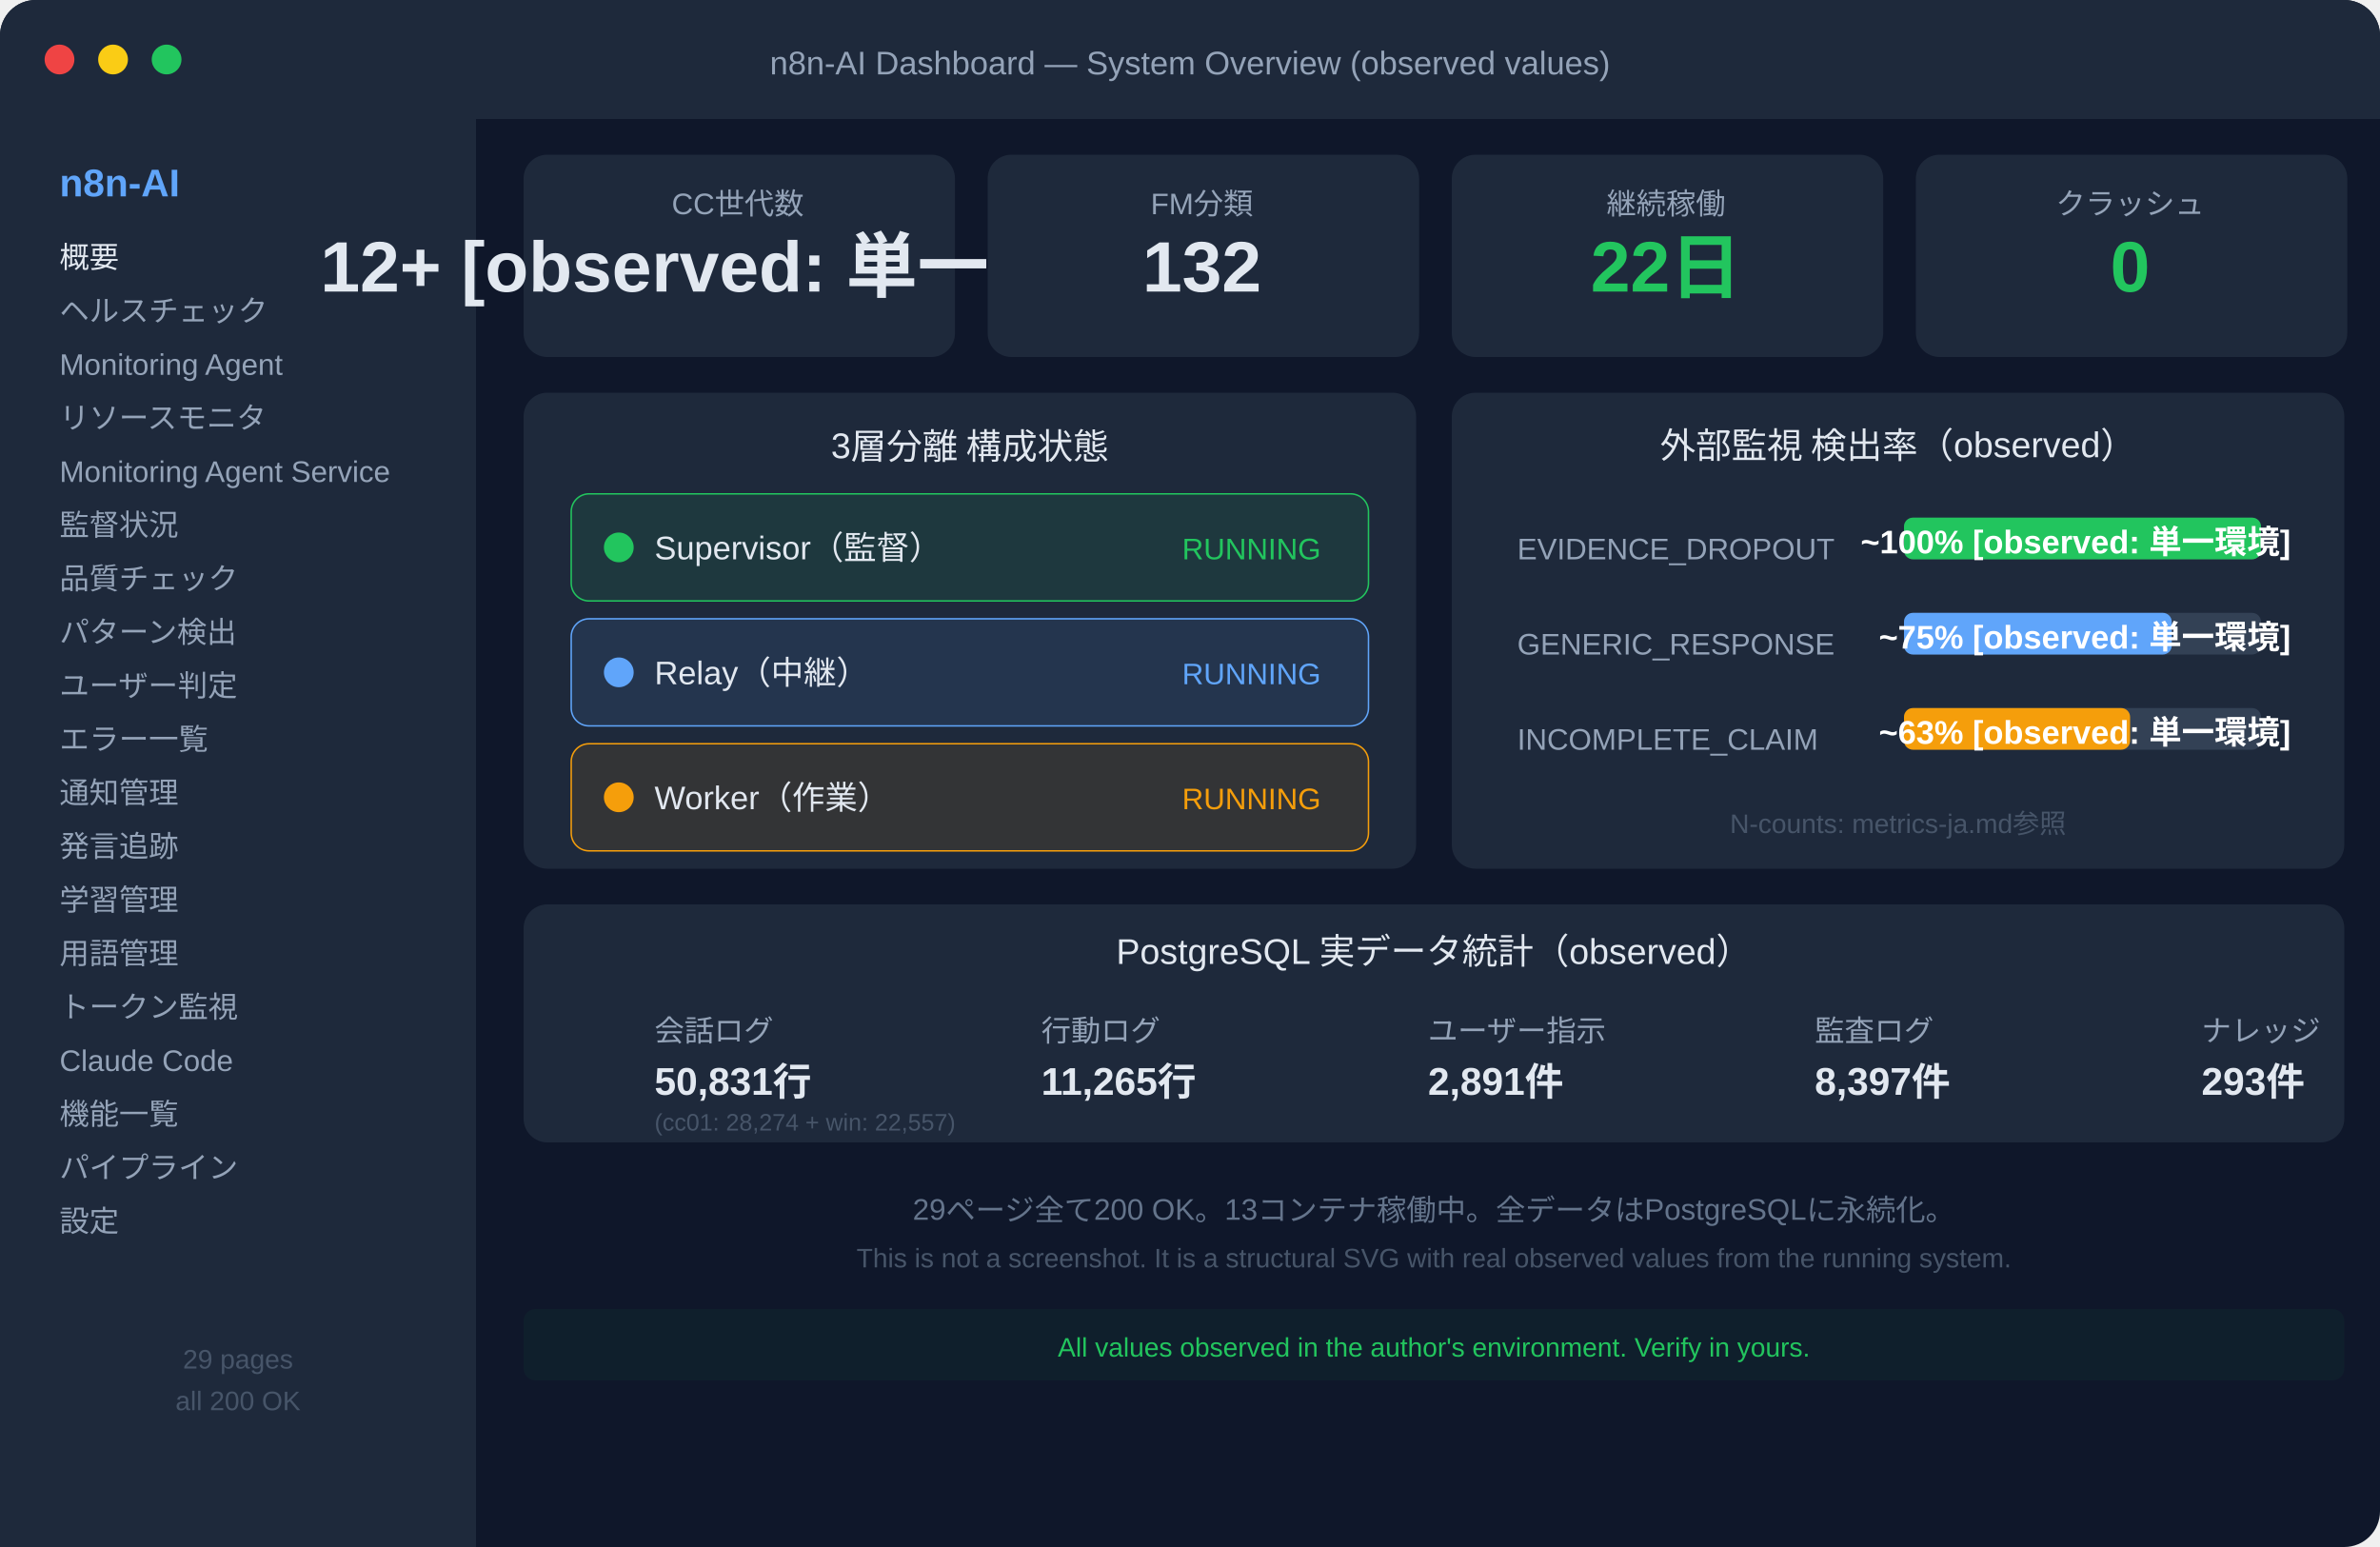
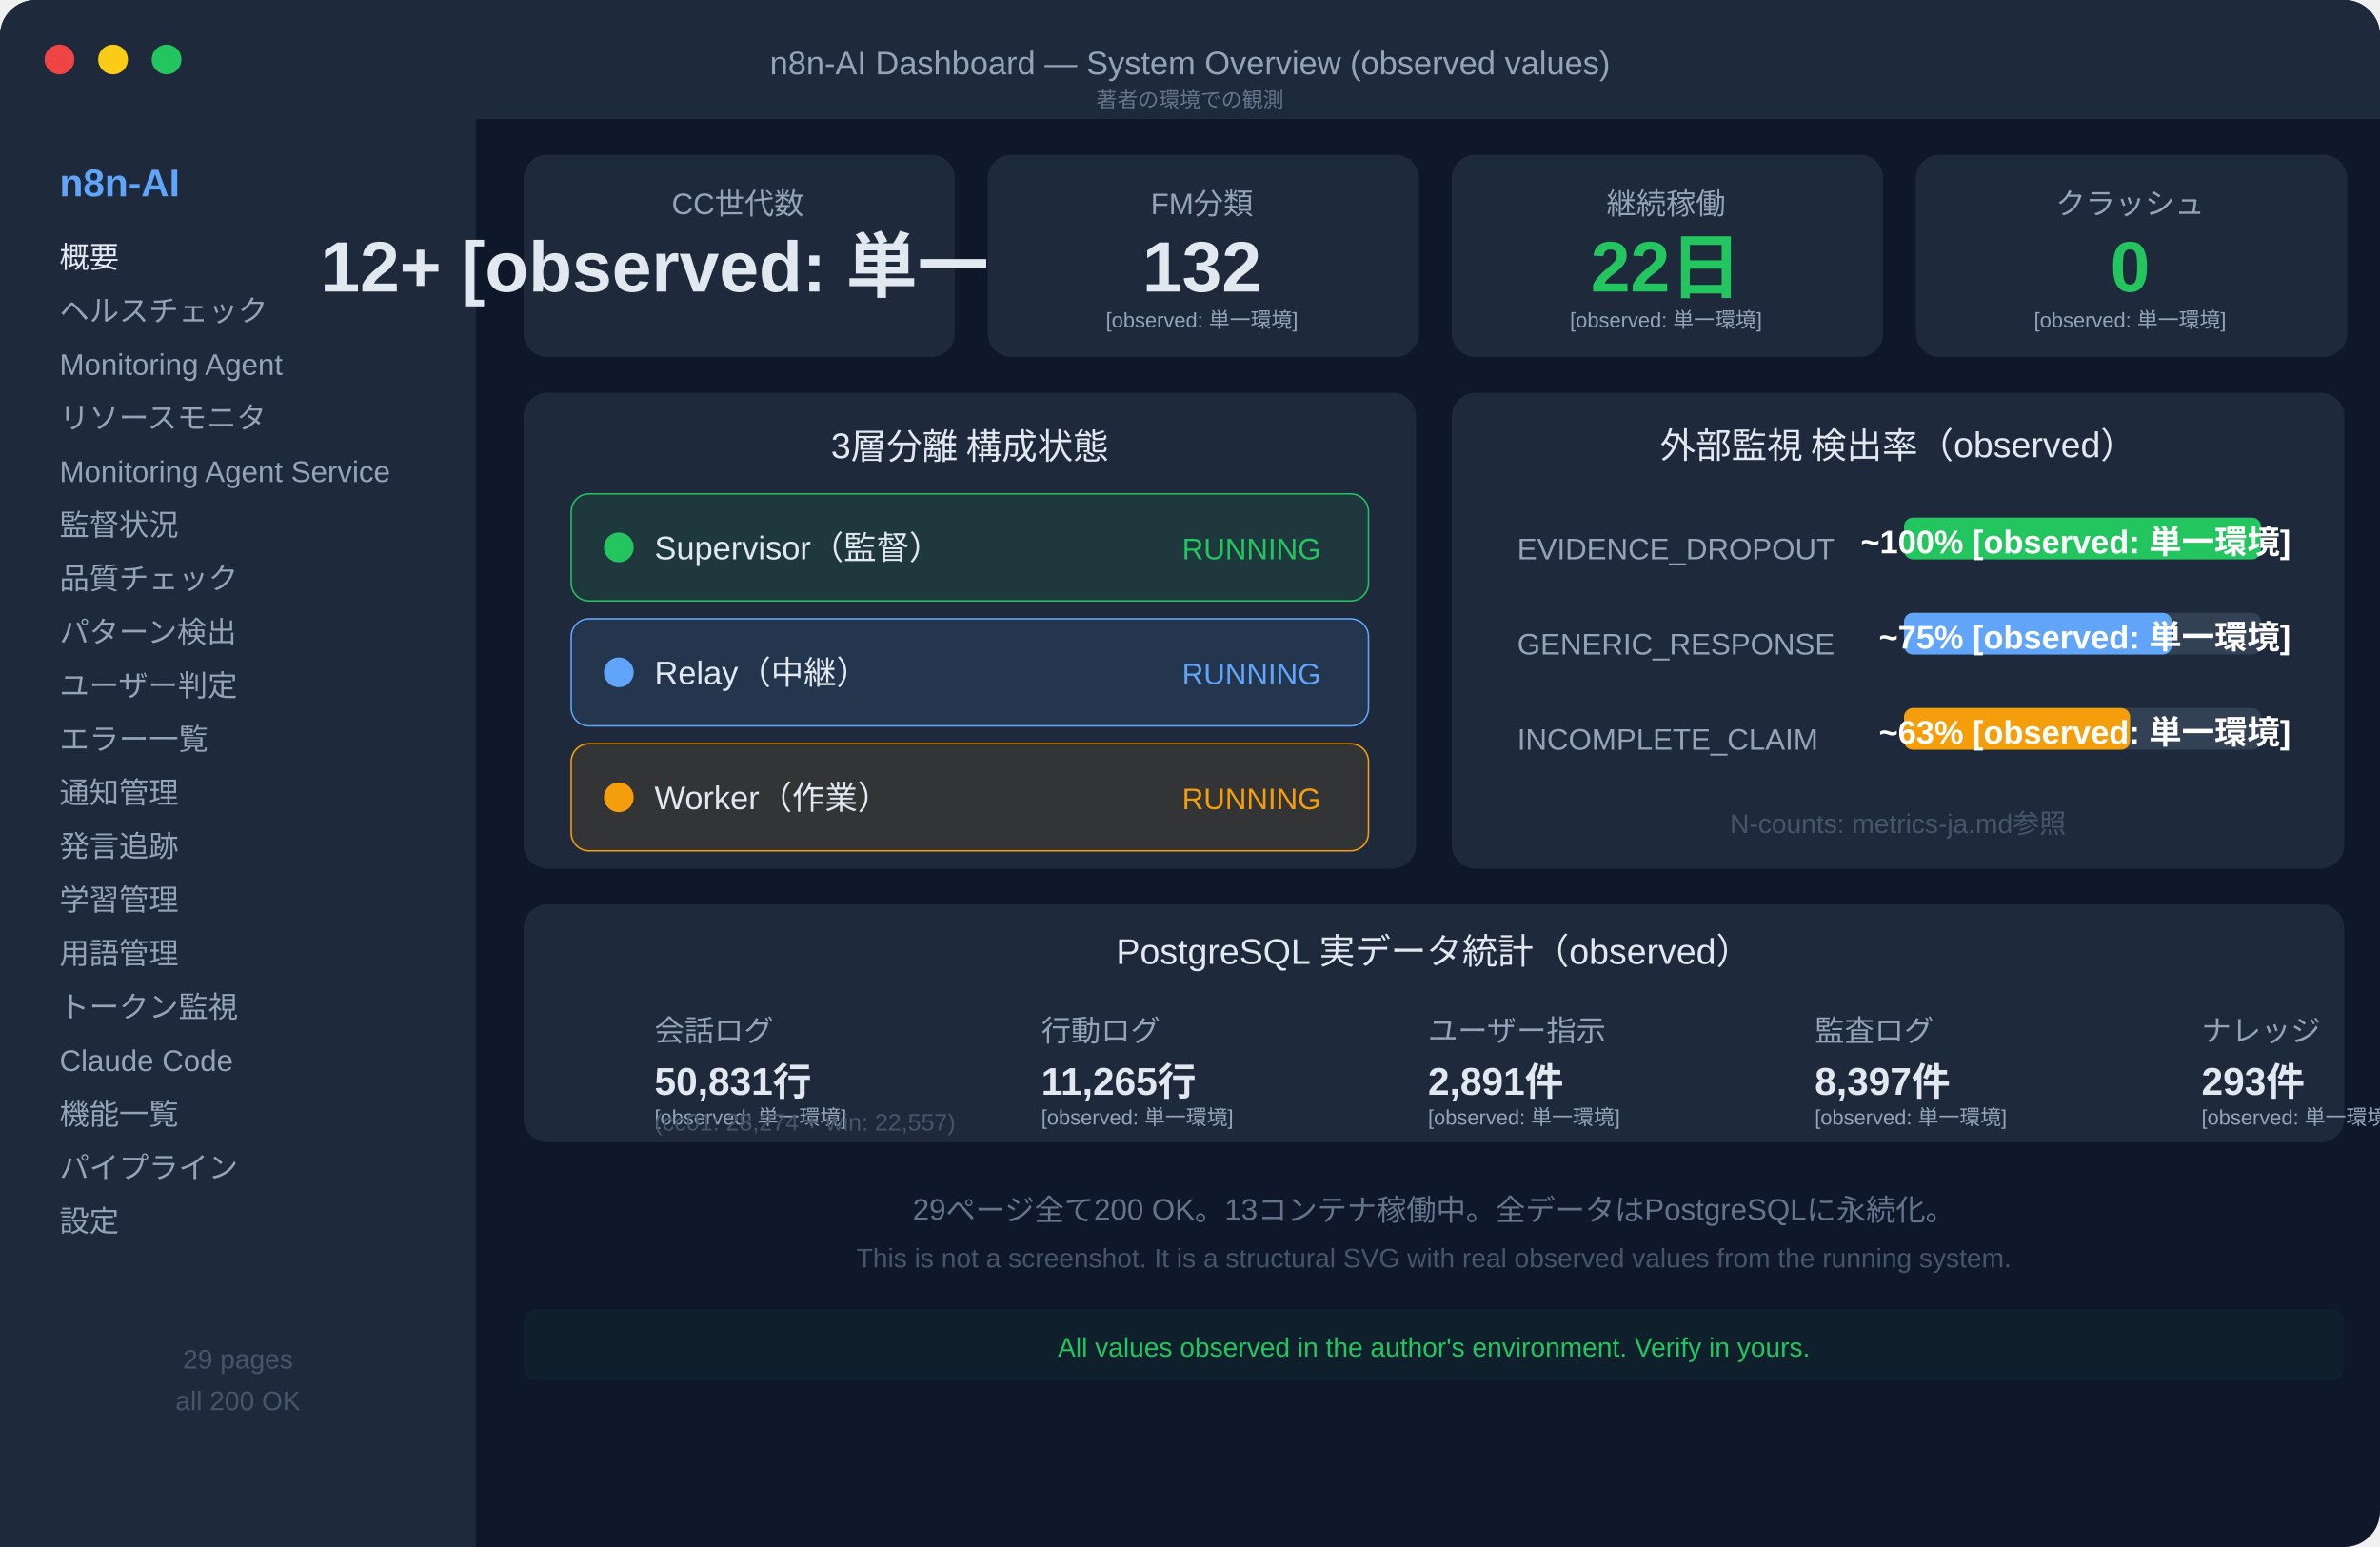
<svg xmlns="http://www.w3.org/2000/svg" viewBox="0 0 800 520" font-family="Segoe UI, Arial, sans-serif">
  <rect width="800" height="520" fill="#0f172a" rx="12" />
  <rect x="0" y="0" width="800" height="40" fill="#1e293b" rx="12" />
  <rect x="0" y="20" width="800" height="20" fill="#1e293b" />
  <circle cx="20" cy="20" r="5" fill="#ef4444" />
  <circle cx="38" cy="20" r="5" fill="#facc15" />
  <circle cx="56" cy="20" r="5" fill="#22c55e" />
  <text x="400" y="25" text-anchor="middle" fill="#94a3b8" font-size="11">n8n-AI Dashboard — System Overview (observed values)</text>
+   <text x="400" y="36" text-anchor="middle" fill="#64748b" font-size="7">著者の環境での観測</text>
  <rect x="0" y="40" width="160" height="480" fill="#1e293b" />
  <text x="20" y="66" fill="#60a5fa" font-size="13" font-weight="600">n8n-AI</text>
  <text x="20" y="90" fill="#e2e8f0" font-size="10">概要</text>
  <text x="20" y="108" fill="#94a3b8" font-size="10">ヘルスチェック</text>
  <text x="20" y="126" fill="#94a3b8" font-size="10">Monitoring Agent</text>
  <text x="20" y="144" fill="#94a3b8" font-size="10">リソースモニタ</text>
  <text x="20" y="162" fill="#94a3b8" font-size="10">Monitoring Agent Service</text>
  <text x="20" y="180" fill="#94a3b8" font-size="10">監督状況</text>
  <text x="20" y="198" fill="#94a3b8" font-size="10">品質チェック</text>
  <text x="20" y="216" fill="#94a3b8" font-size="10">パターン検出</text>
  <text x="20" y="234" fill="#94a3b8" font-size="10">ユーザー判定</text>
  <text x="20" y="252" fill="#94a3b8" font-size="10">エラー一覧</text>
  <text x="20" y="270" fill="#94a3b8" font-size="10">通知管理</text>
  <text x="20" y="288" fill="#94a3b8" font-size="10">発言追跡</text>
  <text x="20" y="306" fill="#94a3b8" font-size="10">学習管理</text>
  <text x="20" y="324" fill="#94a3b8" font-size="10">用語管理</text>
  <text x="20" y="342" fill="#94a3b8" font-size="10">トークン監視</text>
  <text x="20" y="360" fill="#94a3b8" font-size="10">Claude Code</text>
  <text x="20" y="378" fill="#94a3b8" font-size="10">機能一覧</text>
  <text x="20" y="396" fill="#94a3b8" font-size="10">パイプライン</text>
  <text x="20" y="414" fill="#94a3b8" font-size="10">設定</text>
  <text x="80" y="460" text-anchor="middle" fill="#475569" font-size="9">29 pages</text>
  <text x="80" y="474" text-anchor="middle" fill="#475569" font-size="9">all 200 OK</text>
  <rect x="176" y="52" width="145" height="68" fill="#1e293b" rx="8" />
  <text x="248" y="72" text-anchor="middle" fill="#94a3b8" font-size="10">CC世代数</text>
  <text x="248" y="98" text-anchor="middle" fill="#e2e8f0" font-size="24" font-weight="700">12+ [observed: 単一環境]</text>
  <rect x="332" y="52" width="145" height="68" fill="#1e293b" rx="8" />
  <text x="404" y="72" text-anchor="middle" fill="#94a3b8" font-size="10">FM分類</text>
  <text x="404" y="98" text-anchor="middle" fill="#e2e8f0" font-size="24" font-weight="700">132</text>
+   <text x="404" y="110" text-anchor="middle" fill="#94a3b8" font-size="7">[observed: 単一環境]</text>
  <rect x="488" y="52" width="145" height="68" fill="#1e293b" rx="8" />
  <text x="560" y="72" text-anchor="middle" fill="#94a3b8" font-size="10">継続稼働</text>
  <text x="560" y="98" text-anchor="middle" fill="#22c55e" font-size="24" font-weight="700">22日</text>
+   <text x="560" y="110" text-anchor="middle" fill="#94a3b8" font-size="7">[observed: 単一環境]</text>
  <rect x="644" y="52" width="145" height="68" fill="#1e293b" rx="8" />
  <text x="716" y="72" text-anchor="middle" fill="#94a3b8" font-size="10">クラッシュ</text>
  <text x="716" y="98" text-anchor="middle" fill="#22c55e" font-size="24" font-weight="700">0</text>
+   <text x="716" y="110" text-anchor="middle" fill="#94a3b8" font-size="7">[observed: 単一環境]</text>
  <rect x="176" y="132" width="300" height="160" fill="#1e293b" rx="8" />
  <text x="326" y="154" text-anchor="middle" fill="#e2e8f0" font-size="12" font-weight="500">3層分離 構成状態</text>
  <rect x="192" y="166" width="268" height="36" fill="#22c55e" fill-opacity="0.1" rx="6" stroke="#22c55e" stroke-width="0.5" />
  <circle cx="208" cy="184" r="5" fill="#22c55e" />
  <text x="220" y="188" fill="#e2e8f0" font-size="11">Supervisor（監督）</text>
  <text x="444" y="188" text-anchor="end" fill="#22c55e" font-size="10">RUNNING</text>
  <rect x="192" y="208" width="268" height="36" fill="#60a5fa" fill-opacity="0.1" rx="6" stroke="#60a5fa" stroke-width="0.5" />
  <circle cx="208" cy="226" r="5" fill="#60a5fa" />
  <text x="220" y="230" fill="#e2e8f0" font-size="11">Relay（中継）</text>
  <text x="444" y="230" text-anchor="end" fill="#60a5fa" font-size="10">RUNNING</text>
  <rect x="192" y="250" width="268" height="36" fill="#f59e0b" fill-opacity="0.1" rx="6" stroke="#f59e0b" stroke-width="0.5" />
  <circle cx="208" cy="268" r="5" fill="#f59e0b" />
  <text x="220" y="272" fill="#e2e8f0" font-size="11">Worker（作業）</text>
  <text x="444" y="272" text-anchor="end" fill="#f59e0b" font-size="10">RUNNING</text>
  <rect x="488" y="132" width="300" height="160" fill="#1e293b" rx="8" />
  <text x="638" y="154" text-anchor="middle" fill="#e2e8f0" font-size="12" font-weight="500">外部監視 検出率（observed）</text>
  <rect x="504" y="168" width="268" height="28" fill="none" />
  <text x="510" y="188" fill="#94a3b8" font-size="10">EVIDENCE_DROPOUT</text>
  <rect x="640" y="174" width="120" height="14" fill="#334155" rx="3" />
  <rect x="640" y="174" width="120" height="14" fill="#22c55e" rx="3" />
  <text x="770" y="186" text-anchor="end" fill="#ffffff" font-size="11" font-weight="600">~100% [observed: 単一環境]</text>
  <rect x="504" y="200" width="268" height="28" fill="none" />
  <text x="510" y="220" fill="#94a3b8" font-size="10">GENERIC_RESPONSE</text>
  <rect x="640" y="206" width="120" height="14" fill="#334155" rx="3" />
  <rect x="640" y="206" width="90" height="14" fill="#60a5fa" rx="3" />
  <text x="770" y="218" text-anchor="end" fill="#ffffff" font-size="11" font-weight="600">~75% [observed: 単一環境]</text>
  <rect x="504" y="232" width="268" height="28" fill="none" />
  <text x="510" y="252" fill="#94a3b8" font-size="10">INCOMPLETE_CLAIM</text>
  <rect x="640" y="238" width="120" height="14" fill="#334155" rx="3" />
  <rect x="640" y="238" width="76" height="14" fill="#f59e0b" rx="3" />
  <text x="770" y="250" text-anchor="end" fill="#ffffff" font-size="11" font-weight="600">~63% [observed: 単一環境]</text>
  <text x="638" y="280" text-anchor="middle" fill="#475569" font-size="9">N-counts: metrics-ja.md参照</text>
  <rect x="176" y="304" width="612" height="80" fill="#1e293b" rx="8" />
  <text x="482" y="324" text-anchor="middle" fill="#e2e8f0" font-size="12" font-weight="500">PostgreSQL 実データ統計（observed）</text>
  <text x="220" y="350" fill="#94a3b8" font-size="10">会話ログ</text>
  <text x="220" y="368" fill="#e2e8f0" font-size="13" font-weight="600">50,831行</text>
+   <text x="220" y="378" fill="#94a3b8" font-size="7">[observed: 単一環境]</text>
  <text x="350" y="350" fill="#94a3b8" font-size="10">行動ログ</text>
  <text x="350" y="368" fill="#e2e8f0" font-size="13" font-weight="600">11,265行</text>
+   <text x="350" y="378" fill="#94a3b8" font-size="7">[observed: 単一環境]</text>
  <text x="480" y="350" fill="#94a3b8" font-size="10">ユーザー指示</text>
  <text x="480" y="368" fill="#e2e8f0" font-size="13" font-weight="600">2,891件</text>
+   <text x="480" y="378" fill="#94a3b8" font-size="7">[observed: 単一環境]</text>
  <text x="610" y="350" fill="#94a3b8" font-size="10">監査ログ</text>
  <text x="610" y="368" fill="#e2e8f0" font-size="13" font-weight="600">8,397件</text>
+   <text x="610" y="378" fill="#94a3b8" font-size="7">[observed: 単一環境]</text>
  <text x="740" y="350" fill="#94a3b8" font-size="10">ナレッジ</text>
  <text x="740" y="368" fill="#e2e8f0" font-size="13" font-weight="600">293件</text>
+   <text x="740" y="378" fill="#94a3b8" font-size="7">[observed: 単一環境]</text>
  <text x="482" y="410" text-anchor="middle" fill="#64748b" font-size="10">29ページ全て200 OK。13コンテナ稼働中。全データはPostgreSQLに永続化。</text>
  <text x="482" y="426" text-anchor="middle" fill="#475569" font-size="9">This is not a screenshot. It is a structural SVG with real observed values from the running system.</text>
  <rect x="176" y="440" width="612" height="24" fill="#22c55e" fill-opacity="0.05" rx="4" />
  <text x="482" y="456" text-anchor="middle" fill="#22c55e" font-size="9">All values observed in the author's environment. Verify in yours.</text>
  <text x="220" y="380" fill="#475569" font-size="8">(cc01: 28,274 + win: 22,557)</text>
</svg>
